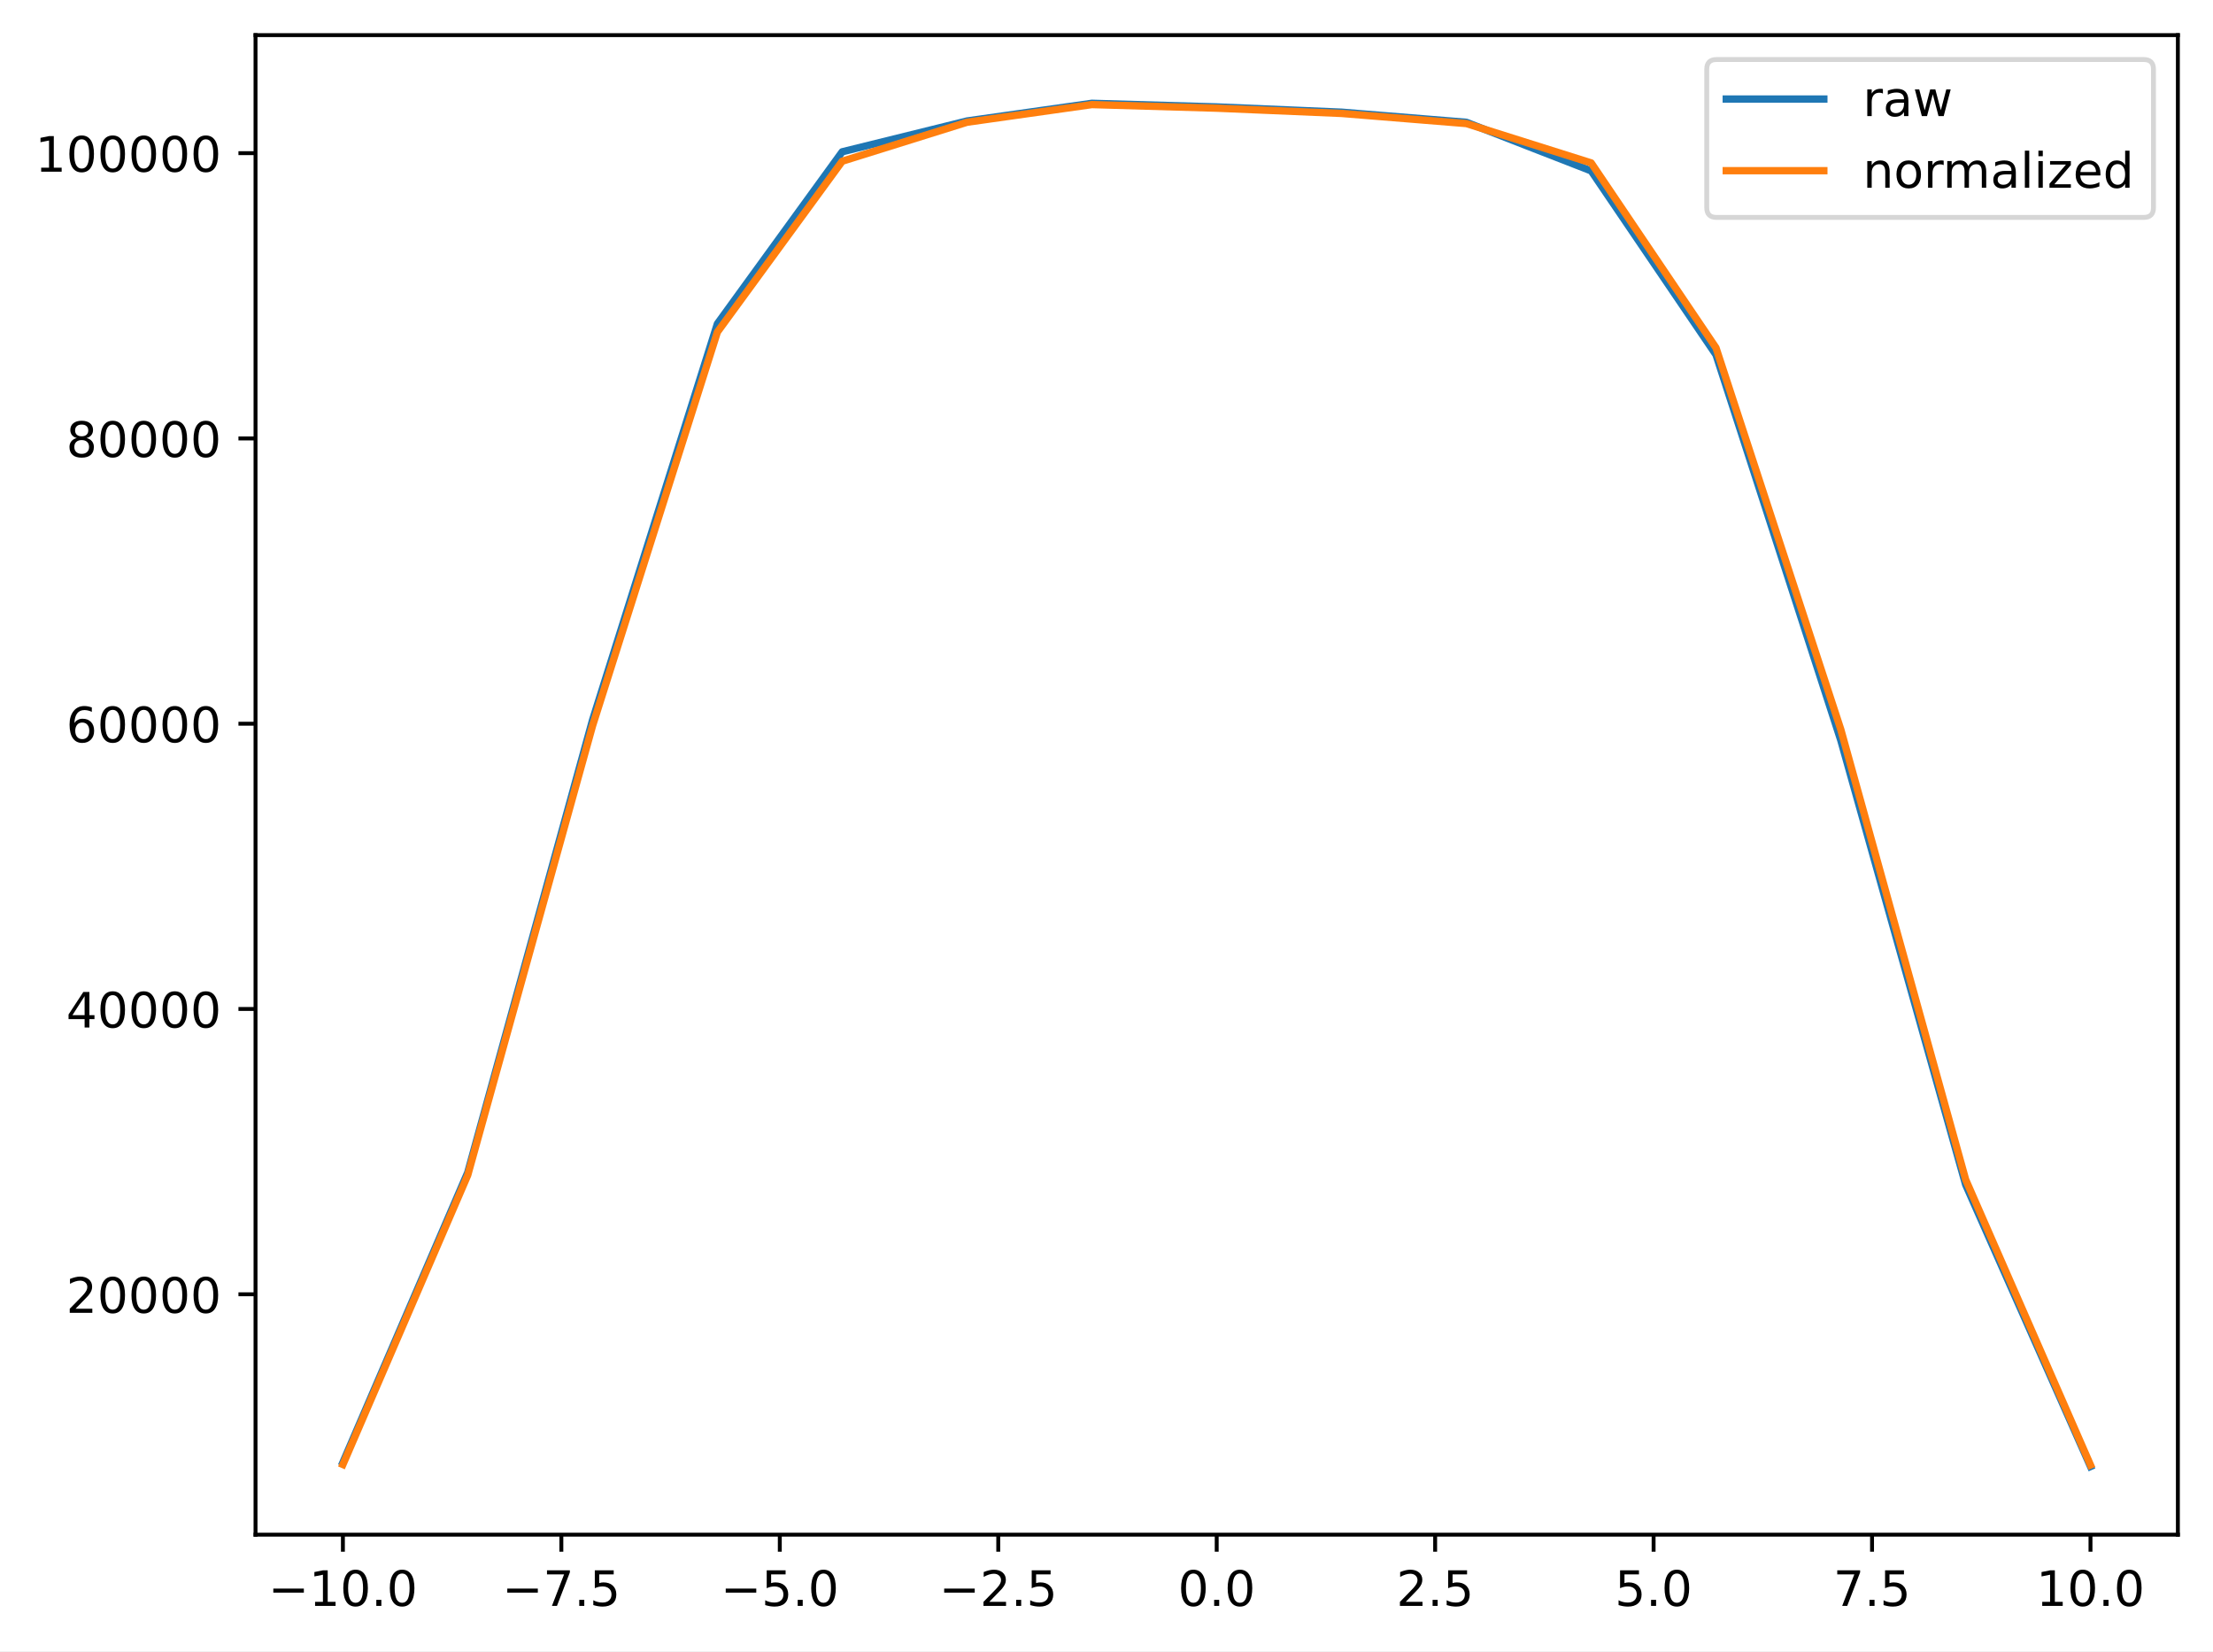
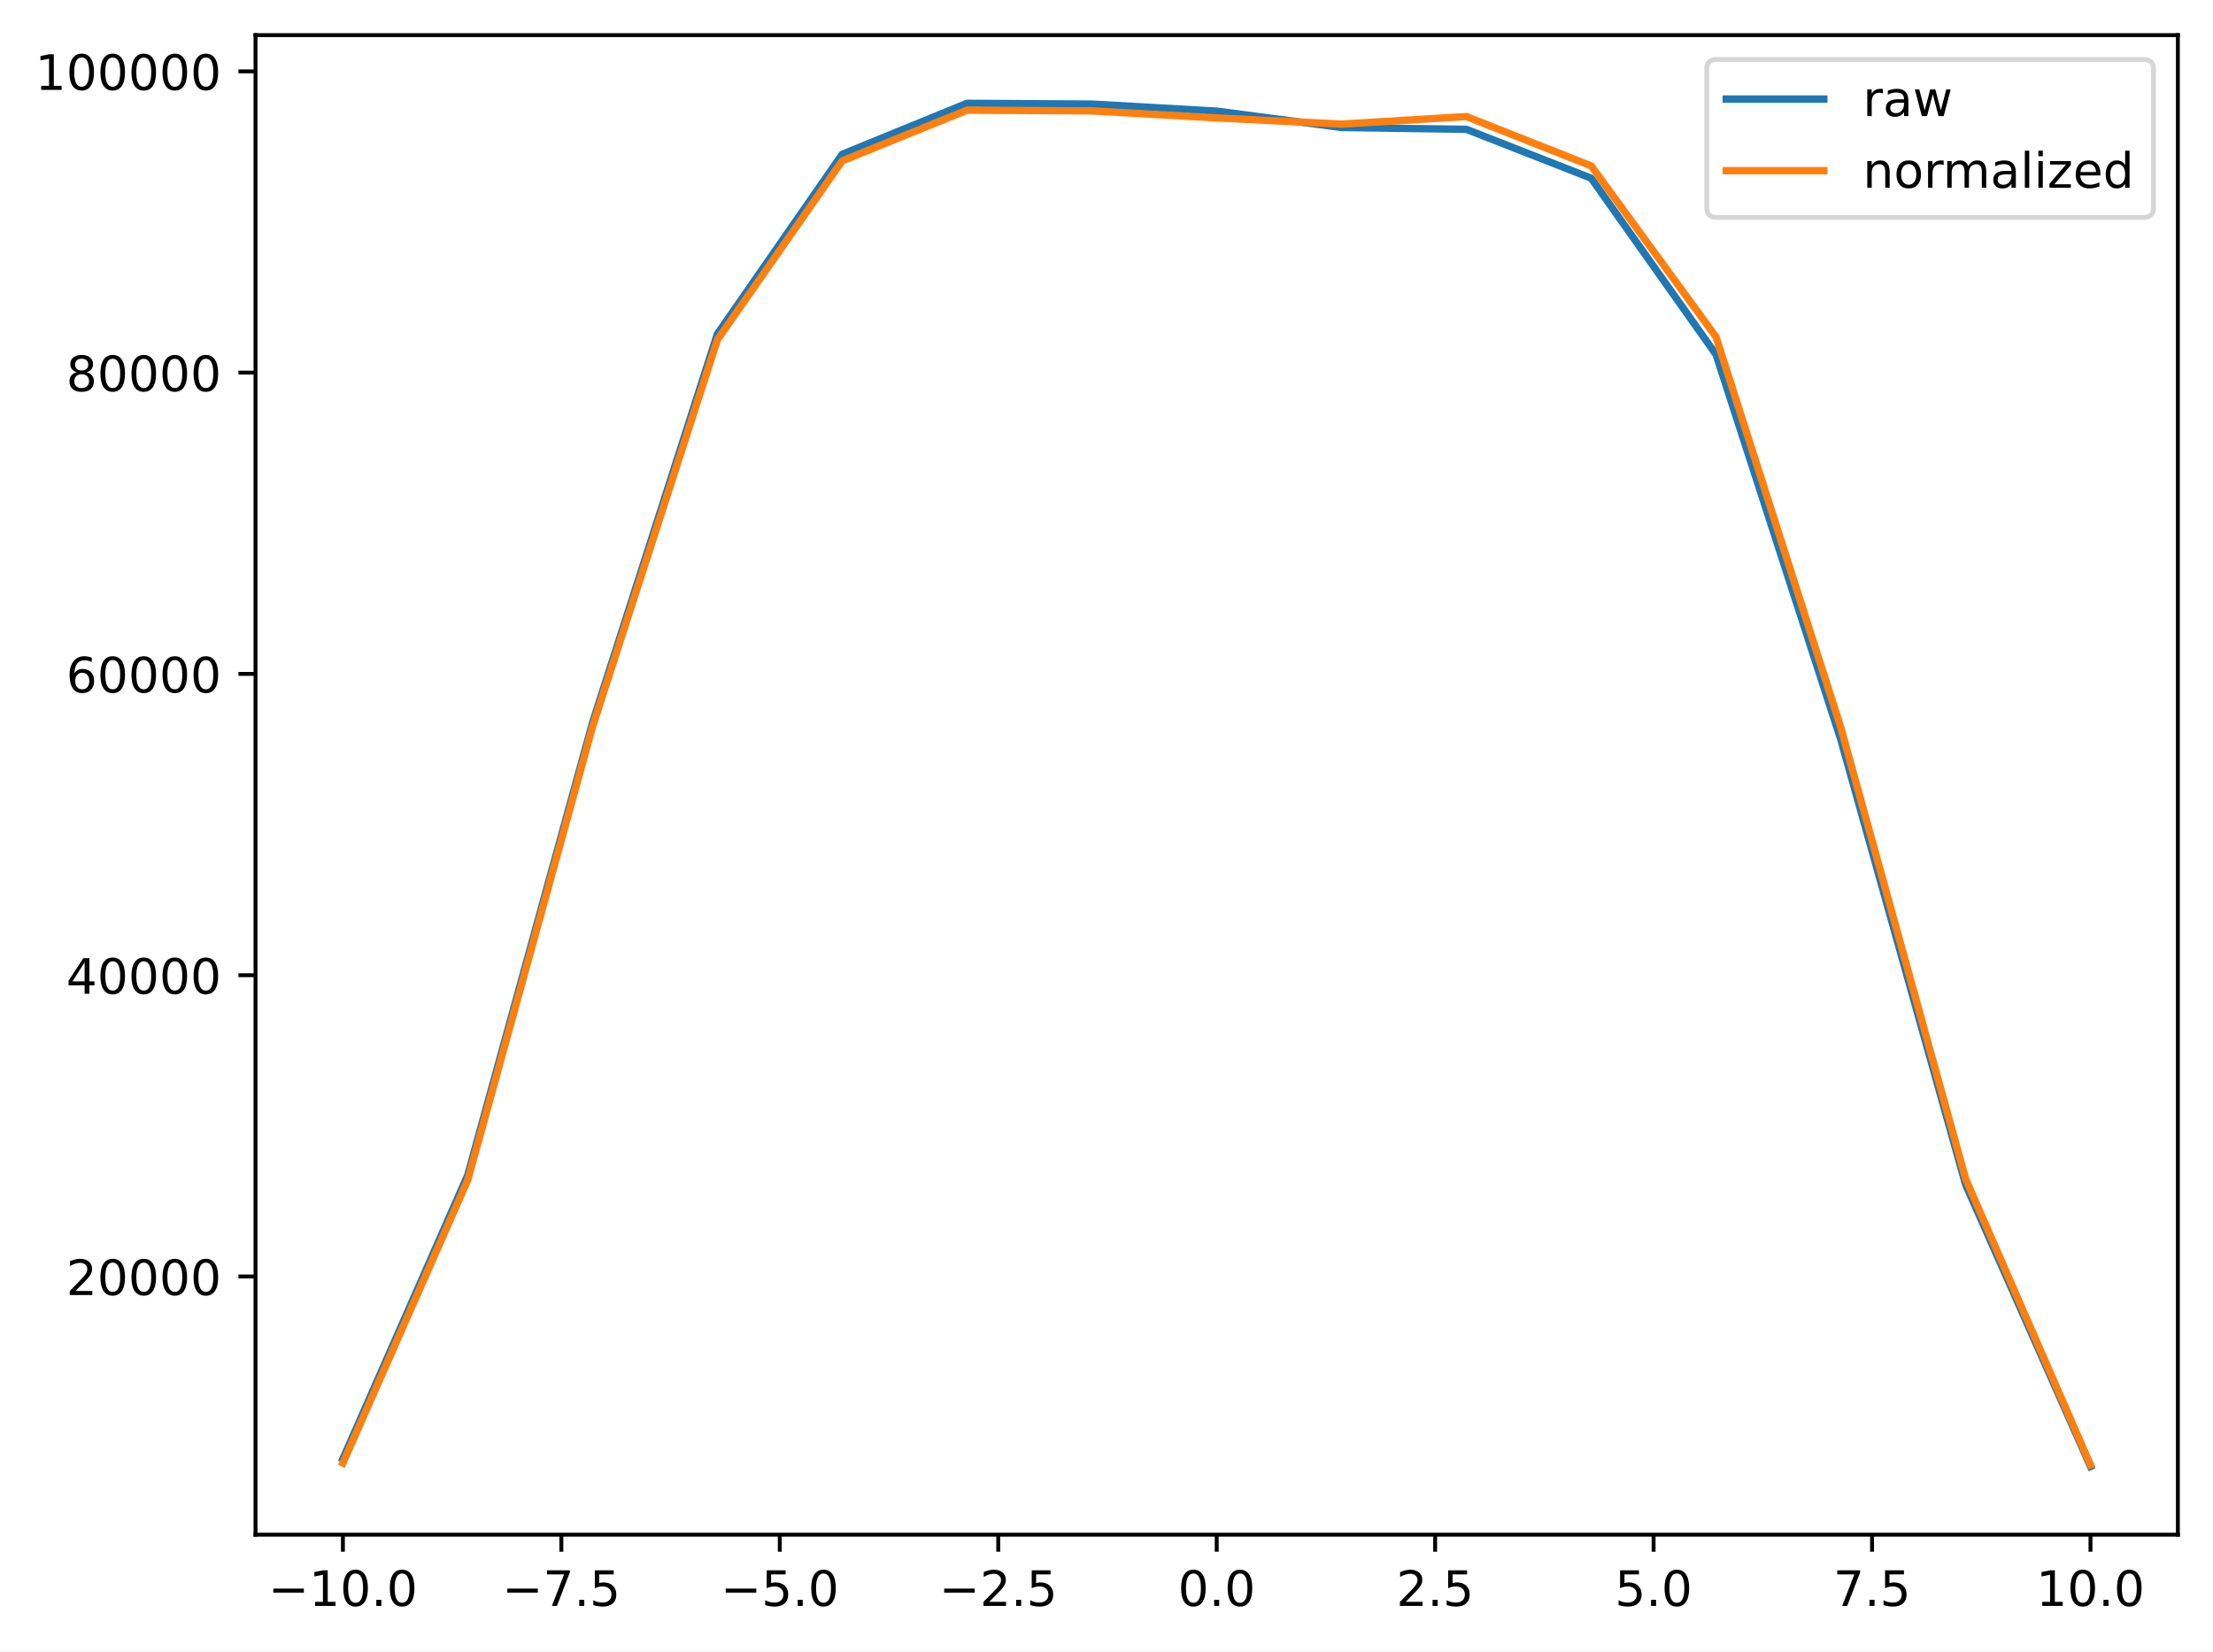
<svg xmlns="http://www.w3.org/2000/svg" xmlns:xlink="http://www.w3.org/1999/xlink" height="338.4pt" version="1.1" viewBox="0 0 453.6 338.4" width="453.6pt">
  <defs>
    <style type="text/css">
*{stroke-linecap:butt;stroke-linejoin:round;}
  </style>
  </defs>
  <g id="figure_1">
    <g id="patch_1">
      <path d="M 0 338.4  L 453.6 338.4  L 453.6 0  L 0 0  z " style="fill:#ffffff;" />
    </g>
    <g id="axes_1">
      <g id="patch_2">
        <path d="M 52.375 314.522  L 446.4 314.522  L 446.4 7.2  L 52.375 7.2  z " style="fill:#ffffff;" />
      </g>
      <g id="matplotlib.axis_1">
        <g id="xtick_1">
          <g id="line2d_1">
            <defs>
-               <path d="M 0 0  L 0 3.5  " id="m6b955f385e" style="stroke:#000000;stroke-width:0.8;" />
-             </defs>
-             <g>
-               <use style="stroke:#000000;stroke-width:0.8;" x="70.285" xlink:href="#m6b955f385e" y="314.522" />
+               <path d="M 0 0  L 0 3.5  " id="mf3e37d94b4" style="stroke:#000000;stroke-width:0.8;" />
+             </defs>
+             <g>
+               <use style="stroke:#000000;stroke-width:0.8;" x="70.285" xlink:href="#mf3e37d94b4" y="314.522" />
            </g>
          </g>
          <g id="text_1">
            <defs>
              <path d="M 10.594 35.5  L 73.188 35.5  L 73.188 27.203  L 10.594 27.203  z " id="DejaVuSans-8722" />
              <path d="M 12.406 8.297  L 28.516 8.297  L 28.516 63.922  L 10.984 60.406  L 10.984 69.391  L 28.422 72.906  L 38.281 72.906  L 38.281 8.297  L 54.391 8.297  L 54.391 0  L 12.406 0  z " id="DejaVuSans-49" />
              <path d="M 31.781 66.406  Q 24.172 66.406 20.328 58.906  Q 16.5 51.422 16.5 36.375  Q 16.5 21.391 20.328 13.891  Q 24.172 6.391 31.781 6.391  Q 39.453 6.391 43.281 13.891  Q 47.125 21.391 47.125 36.375  Q 47.125 51.422 43.281 58.906  Q 39.453 66.406 31.781 66.406  z M 31.781 74.219  Q 44.047 74.219 50.516 64.516  Q 56.984 54.828 56.984 36.375  Q 56.984 17.969 50.516 8.266  Q 44.047 -1.422 31.781 -1.422  Q 19.531 -1.422 13.062 8.266  Q 6.594 17.969 6.594 36.375  Q 6.594 54.828 13.062 64.516  Q 19.531 74.219 31.781 74.219  z " id="DejaVuSans-48" />
              <path d="M 10.688 12.406  L 21 12.406  L 21 0  L 10.688 0  z " id="DejaVuSans-46" />
            </defs>
            <g transform="translate(54.96257 329.1203)scale(0.1 -0.1)">
              <use xlink:href="#DejaVuSans-8722" />
              <use x="83.789" xlink:href="#DejaVuSans-49" />
              <use x="147.412" xlink:href="#DejaVuSans-48" />
              <use x="211.035" xlink:href="#DejaVuSans-46" />
              <use x="242.822" xlink:href="#DejaVuSans-48" />
            </g>
          </g>
        </g>
        <g id="xtick_2">
          <g id="line2d_2">
            <g>
-               <use style="stroke:#000000;stroke-width:0.8;" x="115.061" xlink:href="#m6b955f385e" y="314.522" />
+               <use style="stroke:#000000;stroke-width:0.8;" x="115.061" xlink:href="#mf3e37d94b4" y="314.522" />
            </g>
          </g>
          <g id="text_2">
            <defs>
              <path d="M 8.203 72.906  L 55.078 72.906  L 55.078 68.703  L 28.609 0  L 18.312 0  L 43.219 64.594  L 8.203 64.594  z " id="DejaVuSans-55" />
              <path d="M 10.797 72.906  L 49.516 72.906  L 49.516 64.594  L 19.828 64.594  L 19.828 46.734  Q 21.969 47.469 24.109 47.828  Q 26.266 48.188 28.422 48.188  Q 40.625 48.188 47.75 41.5  Q 54.891 34.812 54.891 23.391  Q 54.891 11.625 47.562 5.094  Q 40.234 -1.422 26.906 -1.422  Q 22.312 -1.422 17.547 -0.641  Q 12.797 0.141 7.719 1.703  L 7.719 11.625  Q 12.109 9.234 16.797 8.062  Q 21.484 6.891 26.703 6.891  Q 35.156 6.891 40.078 11.328  Q 45.016 15.766 45.016 23.391  Q 45.016 31 40.078 35.438  Q 35.156 39.891 26.703 39.891  Q 22.75 39.891 18.812 39.016  Q 14.891 38.141 10.797 36.281  z " id="DejaVuSans-53" />
            </defs>
            <g transform="translate(102.9194 329.1203)scale(0.1 -0.1)">
              <use xlink:href="#DejaVuSans-8722" />
              <use x="83.789" xlink:href="#DejaVuSans-55" />
              <use x="147.412" xlink:href="#DejaVuSans-46" />
              <use x="179.199" xlink:href="#DejaVuSans-53" />
            </g>
          </g>
        </g>
        <g id="xtick_3">
          <g id="line2d_3">
            <g>
-               <use style="stroke:#000000;stroke-width:0.8;" x="159.836" xlink:href="#m6b955f385e" y="314.522" />
+               <use style="stroke:#000000;stroke-width:0.8;" x="159.836" xlink:href="#mf3e37d94b4" y="314.522" />
            </g>
          </g>
          <g id="text_3">
            <g transform="translate(147.695 329.1203)scale(0.1 -0.1)">
              <use xlink:href="#DejaVuSans-8722" />
              <use x="83.789" xlink:href="#DejaVuSans-53" />
              <use x="147.412" xlink:href="#DejaVuSans-46" />
              <use x="179.199" xlink:href="#DejaVuSans-48" />
            </g>
          </g>
        </g>
        <g id="xtick_4">
          <g id="line2d_4">
            <g>
-               <use style="stroke:#000000;stroke-width:0.8;" x="204.612" xlink:href="#m6b955f385e" y="314.522" />
+               <use style="stroke:#000000;stroke-width:0.8;" x="204.612" xlink:href="#mf3e37d94b4" y="314.522" />
            </g>
          </g>
          <g id="text_4">
            <defs>
              <path d="M 19.188 8.297  L 53.609 8.297  L 53.609 0  L 7.328 0  L 7.328 8.297  Q 12.938 14.109 22.625 23.891  Q 32.328 33.688 34.812 36.531  Q 39.547 41.844 41.422 45.531  Q 43.312 49.219 43.312 52.781  Q 43.312 58.594 39.234 62.25  Q 35.156 65.922 28.609 65.922  Q 23.969 65.922 18.812 64.312  Q 13.672 62.703 7.812 59.422  L 7.812 69.391  Q 13.766 71.781 18.938 73  Q 24.125 74.219 28.422 74.219  Q 39.75 74.219 46.484 68.547  Q 53.219 62.891 53.219 53.422  Q 53.219 48.922 51.531 44.891  Q 49.859 40.875 45.406 35.406  Q 44.188 33.984 37.641 27.219  Q 31.109 20.453 19.188 8.297  z " id="DejaVuSans-50" />
            </defs>
            <g transform="translate(192.4705 329.1203)scale(0.1 -0.1)">
              <use xlink:href="#DejaVuSans-8722" />
              <use x="83.789" xlink:href="#DejaVuSans-50" />
              <use x="147.412" xlink:href="#DejaVuSans-46" />
              <use x="179.199" xlink:href="#DejaVuSans-53" />
            </g>
          </g>
        </g>
        <g id="xtick_5">
          <g id="line2d_5">
            <g>
-               <use style="stroke:#000000;stroke-width:0.8;" x="249.387" xlink:href="#m6b955f385e" y="314.522" />
+               <use style="stroke:#000000;stroke-width:0.8;" x="249.387" xlink:href="#mf3e37d94b4" y="314.522" />
            </g>
          </g>
          <g id="text_5">
            <g transform="translate(241.4359 329.1203)scale(0.1 -0.1)">
              <use xlink:href="#DejaVuSans-48" />
              <use x="63.623" xlink:href="#DejaVuSans-46" />
              <use x="95.41" xlink:href="#DejaVuSans-48" />
            </g>
          </g>
        </g>
        <g id="xtick_6">
          <g id="line2d_6">
            <g>
-               <use style="stroke:#000000;stroke-width:0.8;" x="294.163" xlink:href="#m6b955f385e" y="314.522" />
+               <use style="stroke:#000000;stroke-width:0.8;" x="294.163" xlink:href="#mf3e37d94b4" y="314.522" />
            </g>
          </g>
          <g id="text_6">
            <g transform="translate(286.2115 329.1203)scale(0.1 -0.1)">
              <use xlink:href="#DejaVuSans-50" />
              <use x="63.623" xlink:href="#DejaVuSans-46" />
              <use x="95.41" xlink:href="#DejaVuSans-53" />
            </g>
          </g>
        </g>
        <g id="xtick_7">
          <g id="line2d_7">
            <g>
-               <use style="stroke:#000000;stroke-width:0.8;" x="338.939" xlink:href="#m6b955f385e" y="314.522" />
+               <use style="stroke:#000000;stroke-width:0.8;" x="338.939" xlink:href="#mf3e37d94b4" y="314.522" />
            </g>
          </g>
          <g id="text_7">
            <g transform="translate(330.9871 329.1203)scale(0.1 -0.1)">
              <use xlink:href="#DejaVuSans-53" />
              <use x="63.623" xlink:href="#DejaVuSans-46" />
              <use x="95.41" xlink:href="#DejaVuSans-48" />
            </g>
          </g>
        </g>
        <g id="xtick_8">
          <g id="line2d_8">
            <g>
-               <use style="stroke:#000000;stroke-width:0.8;" x="383.714" xlink:href="#m6b955f385e" y="314.522" />
+               <use style="stroke:#000000;stroke-width:0.8;" x="383.714" xlink:href="#mf3e37d94b4" y="314.522" />
            </g>
          </g>
          <g id="text_8">
            <g transform="translate(375.7626 329.1203)scale(0.1 -0.1)">
              <use xlink:href="#DejaVuSans-55" />
              <use x="63.623" xlink:href="#DejaVuSans-46" />
              <use x="95.41" xlink:href="#DejaVuSans-53" />
            </g>
          </g>
        </g>
        <g id="xtick_9">
          <g id="line2d_9">
            <g>
-               <use style="stroke:#000000;stroke-width:0.8;" x="428.49" xlink:href="#m6b955f385e" y="314.522" />
+               <use style="stroke:#000000;stroke-width:0.8;" x="428.49" xlink:href="#mf3e37d94b4" y="314.522" />
            </g>
          </g>
          <g id="text_9">
            <g transform="translate(417.357 329.1203)scale(0.1 -0.1)">
              <use xlink:href="#DejaVuSans-49" />
              <use x="63.623" xlink:href="#DejaVuSans-48" />
              <use x="127.246" xlink:href="#DejaVuSans-46" />
              <use x="159.033" xlink:href="#DejaVuSans-48" />
            </g>
          </g>
        </g>
      </g>
      <g id="matplotlib.axis_2">
        <g id="ytick_1">
          <g id="line2d_10">
            <defs>
-               <path d="M 0 0  L -3.5 0  " id="ma20c0e5345" style="stroke:#000000;stroke-width:0.8;" />
-             </defs>
-             <g>
-               <use style="stroke:#000000;stroke-width:0.8;" x="52.375" xlink:href="#ma20c0e5345" y="265.251" />
+               <path d="M 0 0  L -3.5 0  " id="m22a09e6795" style="stroke:#000000;stroke-width:0.8;" />
+             </defs>
+             <g>
+               <use style="stroke:#000000;stroke-width:0.8;" x="52.375" xlink:href="#m22a09e6795" y="261.606" />
            </g>
          </g>
          <g id="text_10">
-             <g transform="translate(13.5625 269.0504)scale(0.1 -0.1)">
+             <g transform="translate(13.5625 265.4054)scale(0.1 -0.1)">
              <use xlink:href="#DejaVuSans-50" />
              <use x="63.623" xlink:href="#DejaVuSans-48" />
              <use x="127.246" xlink:href="#DejaVuSans-48" />
              <use x="190.869" xlink:href="#DejaVuSans-48" />
              <use x="254.492" xlink:href="#DejaVuSans-48" />
            </g>
          </g>
        </g>
        <g id="ytick_2">
          <g id="line2d_11">
            <g>
-               <use style="stroke:#000000;stroke-width:0.8;" x="52.375" xlink:href="#ma20c0e5345" y="206.786" />
+               <use style="stroke:#000000;stroke-width:0.8;" x="52.375" xlink:href="#m22a09e6795" y="199.86" />
            </g>
          </g>
          <g id="text_11">
            <defs>
              <path d="M 37.797 64.312  L 12.891 25.391  L 37.797 25.391  z M 35.203 72.906  L 47.609 72.906  L 47.609 25.391  L 58.016 25.391  L 58.016 17.188  L 47.609 17.188  L 47.609 0  L 37.797 0  L 37.797 17.188  L 4.891 17.188  L 4.891 26.703  z " id="DejaVuSans-52" />
            </defs>
-             <g transform="translate(13.5625 210.5849)scale(0.1 -0.1)">
+             <g transform="translate(13.5625 203.6591)scale(0.1 -0.1)">
              <use xlink:href="#DejaVuSans-52" />
              <use x="63.623" xlink:href="#DejaVuSans-48" />
              <use x="127.246" xlink:href="#DejaVuSans-48" />
              <use x="190.869" xlink:href="#DejaVuSans-48" />
              <use x="254.492" xlink:href="#DejaVuSans-48" />
            </g>
          </g>
        </g>
        <g id="ytick_3">
          <g id="line2d_12">
            <g>
-               <use style="stroke:#000000;stroke-width:0.8;" x="52.375" xlink:href="#ma20c0e5345" y="148.32" />
+               <use style="stroke:#000000;stroke-width:0.8;" x="52.375" xlink:href="#m22a09e6795" y="138.114" />
            </g>
          </g>
          <g id="text_12">
            <defs>
              <path d="M 33.016 40.375  Q 26.375 40.375 22.484 35.828  Q 18.609 31.297 18.609 23.391  Q 18.609 15.531 22.484 10.953  Q 26.375 6.391 33.016 6.391  Q 39.656 6.391 43.531 10.953  Q 47.406 15.531 47.406 23.391  Q 47.406 31.297 43.531 35.828  Q 39.656 40.375 33.016 40.375  z M 52.594 71.297  L 52.594 62.312  Q 48.875 64.062 45.094 64.984  Q 41.312 65.922 37.594 65.922  Q 27.828 65.922 22.672 59.328  Q 17.531 52.734 16.797 39.406  Q 19.672 43.656 24.016 45.922  Q 28.375 48.188 33.594 48.188  Q 44.578 48.188 50.953 41.516  Q 57.328 34.859 57.328 23.391  Q 57.328 12.156 50.688 5.359  Q 44.047 -1.422 33.016 -1.422  Q 20.359 -1.422 13.672 8.266  Q 6.984 17.969 6.984 36.375  Q 6.984 53.656 15.188 63.938  Q 23.391 74.219 37.203 74.219  Q 40.922 74.219 44.703 73.484  Q 48.484 72.75 52.594 71.297  z " id="DejaVuSans-54" />
            </defs>
-             <g transform="translate(13.5625 152.1193)scale(0.1 -0.1)">
+             <g transform="translate(13.5625 141.9128)scale(0.1 -0.1)">
              <use xlink:href="#DejaVuSans-54" />
              <use x="63.623" xlink:href="#DejaVuSans-48" />
              <use x="127.246" xlink:href="#DejaVuSans-48" />
              <use x="190.869" xlink:href="#DejaVuSans-48" />
              <use x="254.492" xlink:href="#DejaVuSans-48" />
            </g>
          </g>
        </g>
        <g id="ytick_4">
          <g id="line2d_13">
            <g>
-               <use style="stroke:#000000;stroke-width:0.8;" x="52.375" xlink:href="#ma20c0e5345" y="89.855" />
+               <use style="stroke:#000000;stroke-width:0.8;" x="52.375" xlink:href="#m22a09e6795" y="76.367" />
            </g>
          </g>
          <g id="text_13">
            <defs>
              <path d="M 31.781 34.625  Q 24.75 34.625 20.719 30.859  Q 16.703 27.094 16.703 20.516  Q 16.703 13.922 20.719 10.156  Q 24.75 6.391 31.781 6.391  Q 38.812 6.391 42.859 10.172  Q 46.922 13.969 46.922 20.516  Q 46.922 27.094 42.891 30.859  Q 38.875 34.625 31.781 34.625  z M 21.922 38.812  Q 15.578 40.375 12.031 44.719  Q 8.5 49.078 8.5 55.328  Q 8.5 64.062 14.719 69.141  Q 20.953 74.219 31.781 74.219  Q 42.672 74.219 48.875 69.141  Q 55.078 64.062 55.078 55.328  Q 55.078 49.078 51.531 44.719  Q 48 40.375 41.703 38.812  Q 48.828 37.156 52.797 32.312  Q 56.781 27.484 56.781 20.516  Q 56.781 9.906 50.312 4.234  Q 43.844 -1.422 31.781 -1.422  Q 19.734 -1.422 13.25 4.234  Q 6.781 9.906 6.781 20.516  Q 6.781 27.484 10.781 32.312  Q 14.797 37.156 21.922 38.812  z M 18.312 54.391  Q 18.312 48.734 21.844 45.562  Q 25.391 42.391 31.781 42.391  Q 38.141 42.391 41.719 45.562  Q 45.312 48.734 45.312 54.391  Q 45.312 60.062 41.719 63.234  Q 38.141 66.406 31.781 66.406  Q 25.391 66.406 21.844 63.234  Q 18.312 60.062 18.312 54.391  z " id="DejaVuSans-56" />
            </defs>
-             <g transform="translate(13.5625 93.65373)scale(0.1 -0.1)">
+             <g transform="translate(13.5625 80.16651)scale(0.1 -0.1)">
              <use xlink:href="#DejaVuSans-56" />
              <use x="63.623" xlink:href="#DejaVuSans-48" />
              <use x="127.246" xlink:href="#DejaVuSans-48" />
              <use x="190.869" xlink:href="#DejaVuSans-48" />
              <use x="254.492" xlink:href="#DejaVuSans-48" />
            </g>
          </g>
        </g>
        <g id="ytick_5">
          <g id="line2d_14">
            <g>
-               <use style="stroke:#000000;stroke-width:0.8;" x="52.375" xlink:href="#ma20c0e5345" y="31.389" />
+               <use style="stroke:#000000;stroke-width:0.8;" x="52.375" xlink:href="#m22a09e6795" y="14.621" />
            </g>
          </g>
          <g id="text_14">
-             <g transform="translate(7.2 35.18818)scale(0.1 -0.1)">
+             <g transform="translate(7.2 18.4202)scale(0.1 -0.1)">
              <use xlink:href="#DejaVuSans-49" />
              <use x="63.623" xlink:href="#DejaVuSans-48" />
              <use x="127.246" xlink:href="#DejaVuSans-48" />
              <use x="190.869" xlink:href="#DejaVuSans-48" />
              <use x="254.492" xlink:href="#DejaVuSans-48" />
              <use x="318.115" xlink:href="#DejaVuSans-48" />
            </g>
          </g>
        </g>
      </g>
      <g id="line2d_15">
-         <path clip-path="url(#p884aac09db)" d="M 70.285 299.711  L 95.871 240.292  L 121.457 147.572  L 147.043 66.348  L 172.629 31.108  L 198.215 24.791  L 223.801 21.169  L 249.387 21.909  L 274.974 22.987  L 300.56 25.063  L 326.146 35.023  L 351.732 72.709  L 377.318 151.749  L 402.904 242.797  L 428.49 300.553  " style="fill:none;stroke:#1f77b4;stroke-linecap:square;stroke-width:1.5;" />
+         <path clip-path="url(#p3984eff5cd)" d="M 70.285 298.981  L 95.871 240.844  L 121.457 148.095  L 147.043 68.448  L 172.629 31.614  L 198.215 21.169  L 223.801 21.327  L 249.387 22.771  L 274.974 26.134  L 300.56 26.501  L 326.146 36.525  L 351.732 72.656  L 377.318 151.596  L 402.904 242.795  L 428.49 300.553  " style="fill:none;stroke:#1f77b4;stroke-linecap:square;stroke-width:1.5;" />
      </g>
      <g id="line2d_16">
-         <path clip-path="url(#p884aac09db)" d="M 70.285 300.146  L 95.871 240.844  L 121.457 148.738  L 147.043 68.052  L 172.629 33.045  L 198.215 25.051  L 223.801 21.433  L 249.387 22.172  L 274.974 23.249  L 300.56 25.323  L 326.146 33.387  L 351.732 71.288  L 377.318 149.53  L 402.904 241.753  L 428.49 300.254  " style="fill:none;stroke:#ff7f0e;stroke-linecap:square;stroke-width:1.5;" />
+         <path clip-path="url(#p3984eff5cd)" d="M 70.285 299.835  L 95.871 241.842  L 121.457 148.909  L 147.043 69.633  L 172.629 32.969  L 198.215 22.574  L 223.801 22.73  L 249.387 24.168  L 274.974 25.434  L 300.56 23.884  L 326.146 33.997  L 351.732 69.049  L 377.318 149.124  L 402.904 241.636  L 428.49 300.225  " style="fill:none;stroke:#ff7f0e;stroke-linecap:square;stroke-width:1.5;" />
      </g>
      <g id="patch_3">
        <path d="M 52.375 314.522  L 52.375 7.2  " style="fill:none;stroke:#000000;stroke-linecap:square;stroke-linejoin:miter;stroke-width:0.8;" />
      </g>
      <g id="patch_4">
        <path d="M 446.4 314.522  L 446.4 7.2  " style="fill:none;stroke:#000000;stroke-linecap:square;stroke-linejoin:miter;stroke-width:0.8;" />
      </g>
      <g id="patch_5">
        <path d="M 52.375 314.522  L 446.4 314.522  " style="fill:none;stroke:#000000;stroke-linecap:square;stroke-linejoin:miter;stroke-width:0.8;" />
      </g>
      <g id="patch_6">
        <path d="M 52.375 7.2  L 446.4 7.2  " style="fill:none;stroke:#000000;stroke-linecap:square;stroke-linejoin:miter;stroke-width:0.8;" />
      </g>
      <g id="legend_1">
        <g id="patch_7">
          <path d="M 351.833 44.556  L 439.4 44.556  Q 441.4 44.556 441.4 42.556  L 441.4 14.2  Q 441.4 12.2 439.4 12.2  L 351.833 12.2  Q 349.833 12.2 349.833 14.2  L 349.833 42.556  Q 349.833 44.556 351.833 44.556  z " style="fill:#ffffff;opacity:0.8;stroke:#cccccc;stroke-linejoin:miter;" />
        </g>
        <g id="line2d_17">
          <path d="M 353.833 20.298  L 373.833 20.298  " style="fill:none;stroke:#1f77b4;stroke-linecap:square;stroke-width:1.5;" />
        </g>
        <g id="line2d_18" />
        <g id="text_15">
          <defs>
            <path d="M 41.109 46.297  Q 39.594 47.172 37.812 47.578  Q 36.031 48 33.891 48  Q 26.266 48 22.188 43.047  Q 18.109 38.094 18.109 28.812  L 18.109 0  L 9.078 0  L 9.078 54.688  L 18.109 54.688  L 18.109 46.188  Q 20.953 51.172 25.484 53.578  Q 30.031 56 36.531 56  Q 37.453 56 38.578 55.875  Q 39.703 55.766 41.062 55.516  z " id="DejaVuSans-114" />
            <path d="M 34.281 27.484  Q 23.391 27.484 19.188 25  Q 14.984 22.516 14.984 16.5  Q 14.984 11.719 18.141 8.906  Q 21.297 6.109 26.703 6.109  Q 34.188 6.109 38.703 11.406  Q 43.219 16.703 43.219 25.484  L 43.219 27.484  z M 52.203 31.203  L 52.203 0  L 43.219 0  L 43.219 8.297  Q 40.141 3.328 35.547 0.953  Q 30.953 -1.422 24.312 -1.422  Q 15.922 -1.422 10.953 3.297  Q 6 8.016 6 15.922  Q 6 25.141 12.172 29.828  Q 18.359 34.516 30.609 34.516  L 43.219 34.516  L 43.219 35.406  Q 43.219 41.609 39.141 45  Q 35.062 48.391 27.688 48.391  Q 23 48.391 18.547 47.266  Q 14.109 46.141 10.016 43.891  L 10.016 52.203  Q 14.938 54.109 19.578 55.047  Q 24.219 56 28.609 56  Q 40.484 56 46.344 49.844  Q 52.203 43.703 52.203 31.203  z " id="DejaVuSans-97" />
            <path d="M 4.203 54.688  L 13.188 54.688  L 24.422 12.016  L 35.594 54.688  L 46.188 54.688  L 57.422 12.016  L 68.609 54.688  L 77.594 54.688  L 63.281 0  L 52.688 0  L 40.922 44.828  L 29.109 0  L 18.5 0  z " id="DejaVuSans-119" />
          </defs>
          <g transform="translate(381.8328 23.79844)scale(0.1 -0.1)">
            <use xlink:href="#DejaVuSans-114" />
            <use x="41.113" xlink:href="#DejaVuSans-97" />
            <use x="102.393" xlink:href="#DejaVuSans-119" />
          </g>
        </g>
        <g id="line2d_19">
          <path d="M 353.833 34.977  L 373.833 34.977  " style="fill:none;stroke:#ff7f0e;stroke-linecap:square;stroke-width:1.5;" />
        </g>
        <g id="line2d_20" />
        <g id="text_16">
          <defs>
            <path d="M 54.891 33.016  L 54.891 0  L 45.906 0  L 45.906 32.719  Q 45.906 40.484 42.875 44.328  Q 39.844 48.188 33.797 48.188  Q 26.516 48.188 22.312 43.547  Q 18.109 38.922 18.109 30.906  L 18.109 0  L 9.078 0  L 9.078 54.688  L 18.109 54.688  L 18.109 46.188  Q 21.344 51.125 25.703 53.562  Q 30.078 56 35.797 56  Q 45.219 56 50.047 50.172  Q 54.891 44.344 54.891 33.016  z " id="DejaVuSans-110" />
            <path d="M 30.609 48.391  Q 23.391 48.391 19.188 42.75  Q 14.984 37.109 14.984 27.297  Q 14.984 17.484 19.156 11.844  Q 23.344 6.203 30.609 6.203  Q 37.797 6.203 41.984 11.859  Q 46.188 17.531 46.188 27.297  Q 46.188 37.016 41.984 42.703  Q 37.797 48.391 30.609 48.391  z M 30.609 56  Q 42.328 56 49.016 48.375  Q 55.719 40.766 55.719 27.297  Q 55.719 13.875 49.016 6.219  Q 42.328 -1.422 30.609 -1.422  Q 18.844 -1.422 12.172 6.219  Q 5.516 13.875 5.516 27.297  Q 5.516 40.766 12.172 48.375  Q 18.844 56 30.609 56  z " id="DejaVuSans-111" />
            <path d="M 52 44.188  Q 55.375 50.25 60.062 53.125  Q 64.75 56 71.094 56  Q 79.641 56 84.281 50.016  Q 88.922 44.047 88.922 33.016  L 88.922 0  L 79.891 0  L 79.891 32.719  Q 79.891 40.578 77.094 44.375  Q 74.312 48.188 68.609 48.188  Q 61.625 48.188 57.562 43.547  Q 53.516 38.922 53.516 30.906  L 53.516 0  L 44.484 0  L 44.484 32.719  Q 44.484 40.625 41.703 44.406  Q 38.922 48.188 33.109 48.188  Q 26.219 48.188 22.156 43.531  Q 18.109 38.875 18.109 30.906  L 18.109 0  L 9.078 0  L 9.078 54.688  L 18.109 54.688  L 18.109 46.188  Q 21.188 51.219 25.484 53.609  Q 29.781 56 35.688 56  Q 41.656 56 45.828 52.969  Q 50 49.953 52 44.188  z " id="DejaVuSans-109" />
            <path d="M 9.422 75.984  L 18.406 75.984  L 18.406 0  L 9.422 0  z " id="DejaVuSans-108" />
            <path d="M 9.422 54.688  L 18.406 54.688  L 18.406 0  L 9.422 0  z M 9.422 75.984  L 18.406 75.984  L 18.406 64.594  L 9.422 64.594  z " id="DejaVuSans-105" />
            <path d="M 5.516 54.688  L 48.188 54.688  L 48.188 46.484  L 14.406 7.172  L 48.188 7.172  L 48.188 0  L 4.297 0  L 4.297 8.203  L 38.094 47.516  L 5.516 47.516  z " id="DejaVuSans-122" />
            <path d="M 56.203 29.594  L 56.203 25.203  L 14.891 25.203  Q 15.484 15.922 20.484 11.062  Q 25.484 6.203 34.422 6.203  Q 39.594 6.203 44.453 7.469  Q 49.312 8.734 54.109 11.281  L 54.109 2.781  Q 49.266 0.734 44.188 -0.344  Q 39.109 -1.422 33.891 -1.422  Q 20.797 -1.422 13.156 6.188  Q 5.516 13.812 5.516 26.812  Q 5.516 40.234 12.766 48.109  Q 20.016 56 32.328 56  Q 43.359 56 49.781 48.891  Q 56.203 41.797 56.203 29.594  z M 47.219 32.234  Q 47.125 39.594 43.094 43.984  Q 39.062 48.391 32.422 48.391  Q 24.906 48.391 20.391 44.141  Q 15.875 39.891 15.188 32.172  z " id="DejaVuSans-101" />
            <path d="M 45.406 46.391  L 45.406 75.984  L 54.391 75.984  L 54.391 0  L 45.406 0  L 45.406 8.203  Q 42.578 3.328 38.25 0.953  Q 33.938 -1.422 27.875 -1.422  Q 17.969 -1.422 11.734 6.484  Q 5.516 14.406 5.516 27.297  Q 5.516 40.188 11.734 48.094  Q 17.969 56 27.875 56  Q 33.938 56 38.25 53.625  Q 42.578 51.266 45.406 46.391  z M 14.797 27.297  Q 14.797 17.391 18.875 11.75  Q 22.953 6.109 30.078 6.109  Q 37.203 6.109 41.297 11.75  Q 45.406 17.391 45.406 27.297  Q 45.406 37.203 41.297 42.844  Q 37.203 48.484 30.078 48.484  Q 22.953 48.484 18.875 42.844  Q 14.797 37.203 14.797 27.297  z " id="DejaVuSans-100" />
          </defs>
          <g transform="translate(381.8328 38.47656)scale(0.1 -0.1)">
            <use xlink:href="#DejaVuSans-110" />
            <use x="63.379" xlink:href="#DejaVuSans-111" />
            <use x="124.561" xlink:href="#DejaVuSans-114" />
            <use x="163.924" xlink:href="#DejaVuSans-109" />
            <use x="261.336" xlink:href="#DejaVuSans-97" />
            <use x="322.615" xlink:href="#DejaVuSans-108" />
            <use x="350.398" xlink:href="#DejaVuSans-105" />
            <use x="378.182" xlink:href="#DejaVuSans-122" />
            <use x="430.672" xlink:href="#DejaVuSans-101" />
            <use x="492.195" xlink:href="#DejaVuSans-100" />
          </g>
        </g>
      </g>
    </g>
  </g>
  <defs>
-     <clipPath id="p884aac09db">
+     <clipPath id="p3984eff5cd">
      <rect height="307.322" width="394.025" x="52.375" y="7.2" />
    </clipPath>
  </defs>
</svg>
